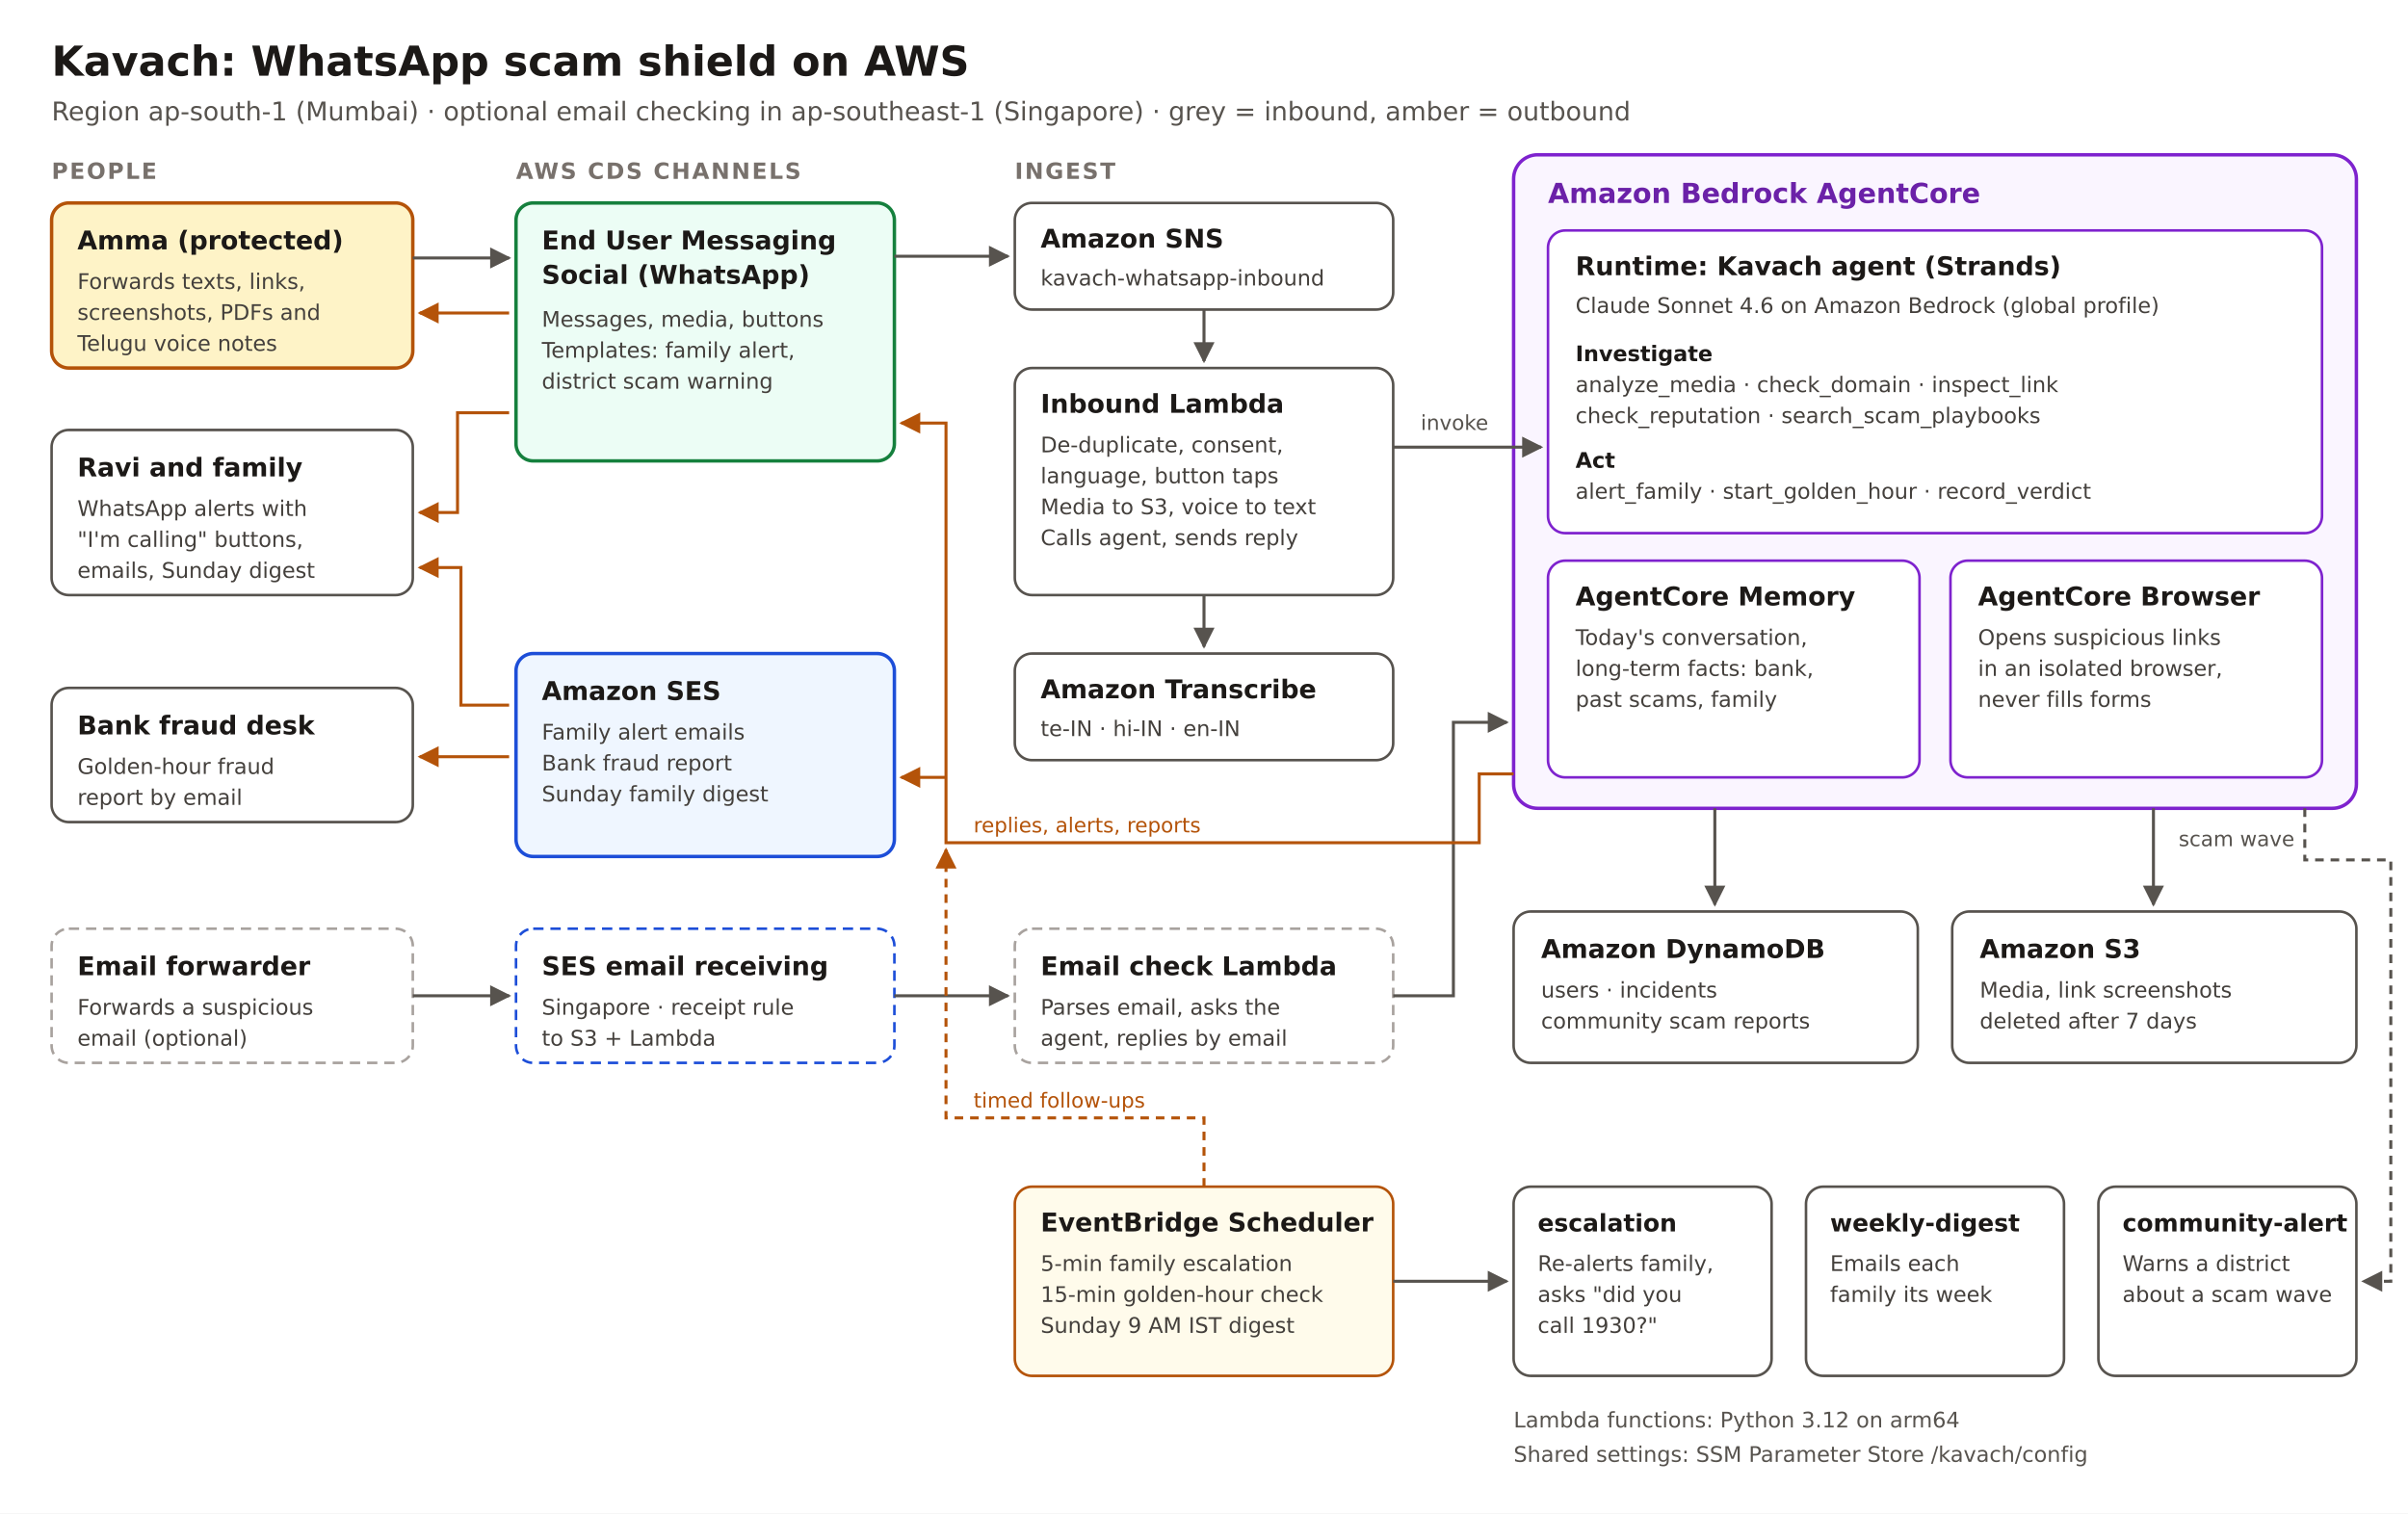
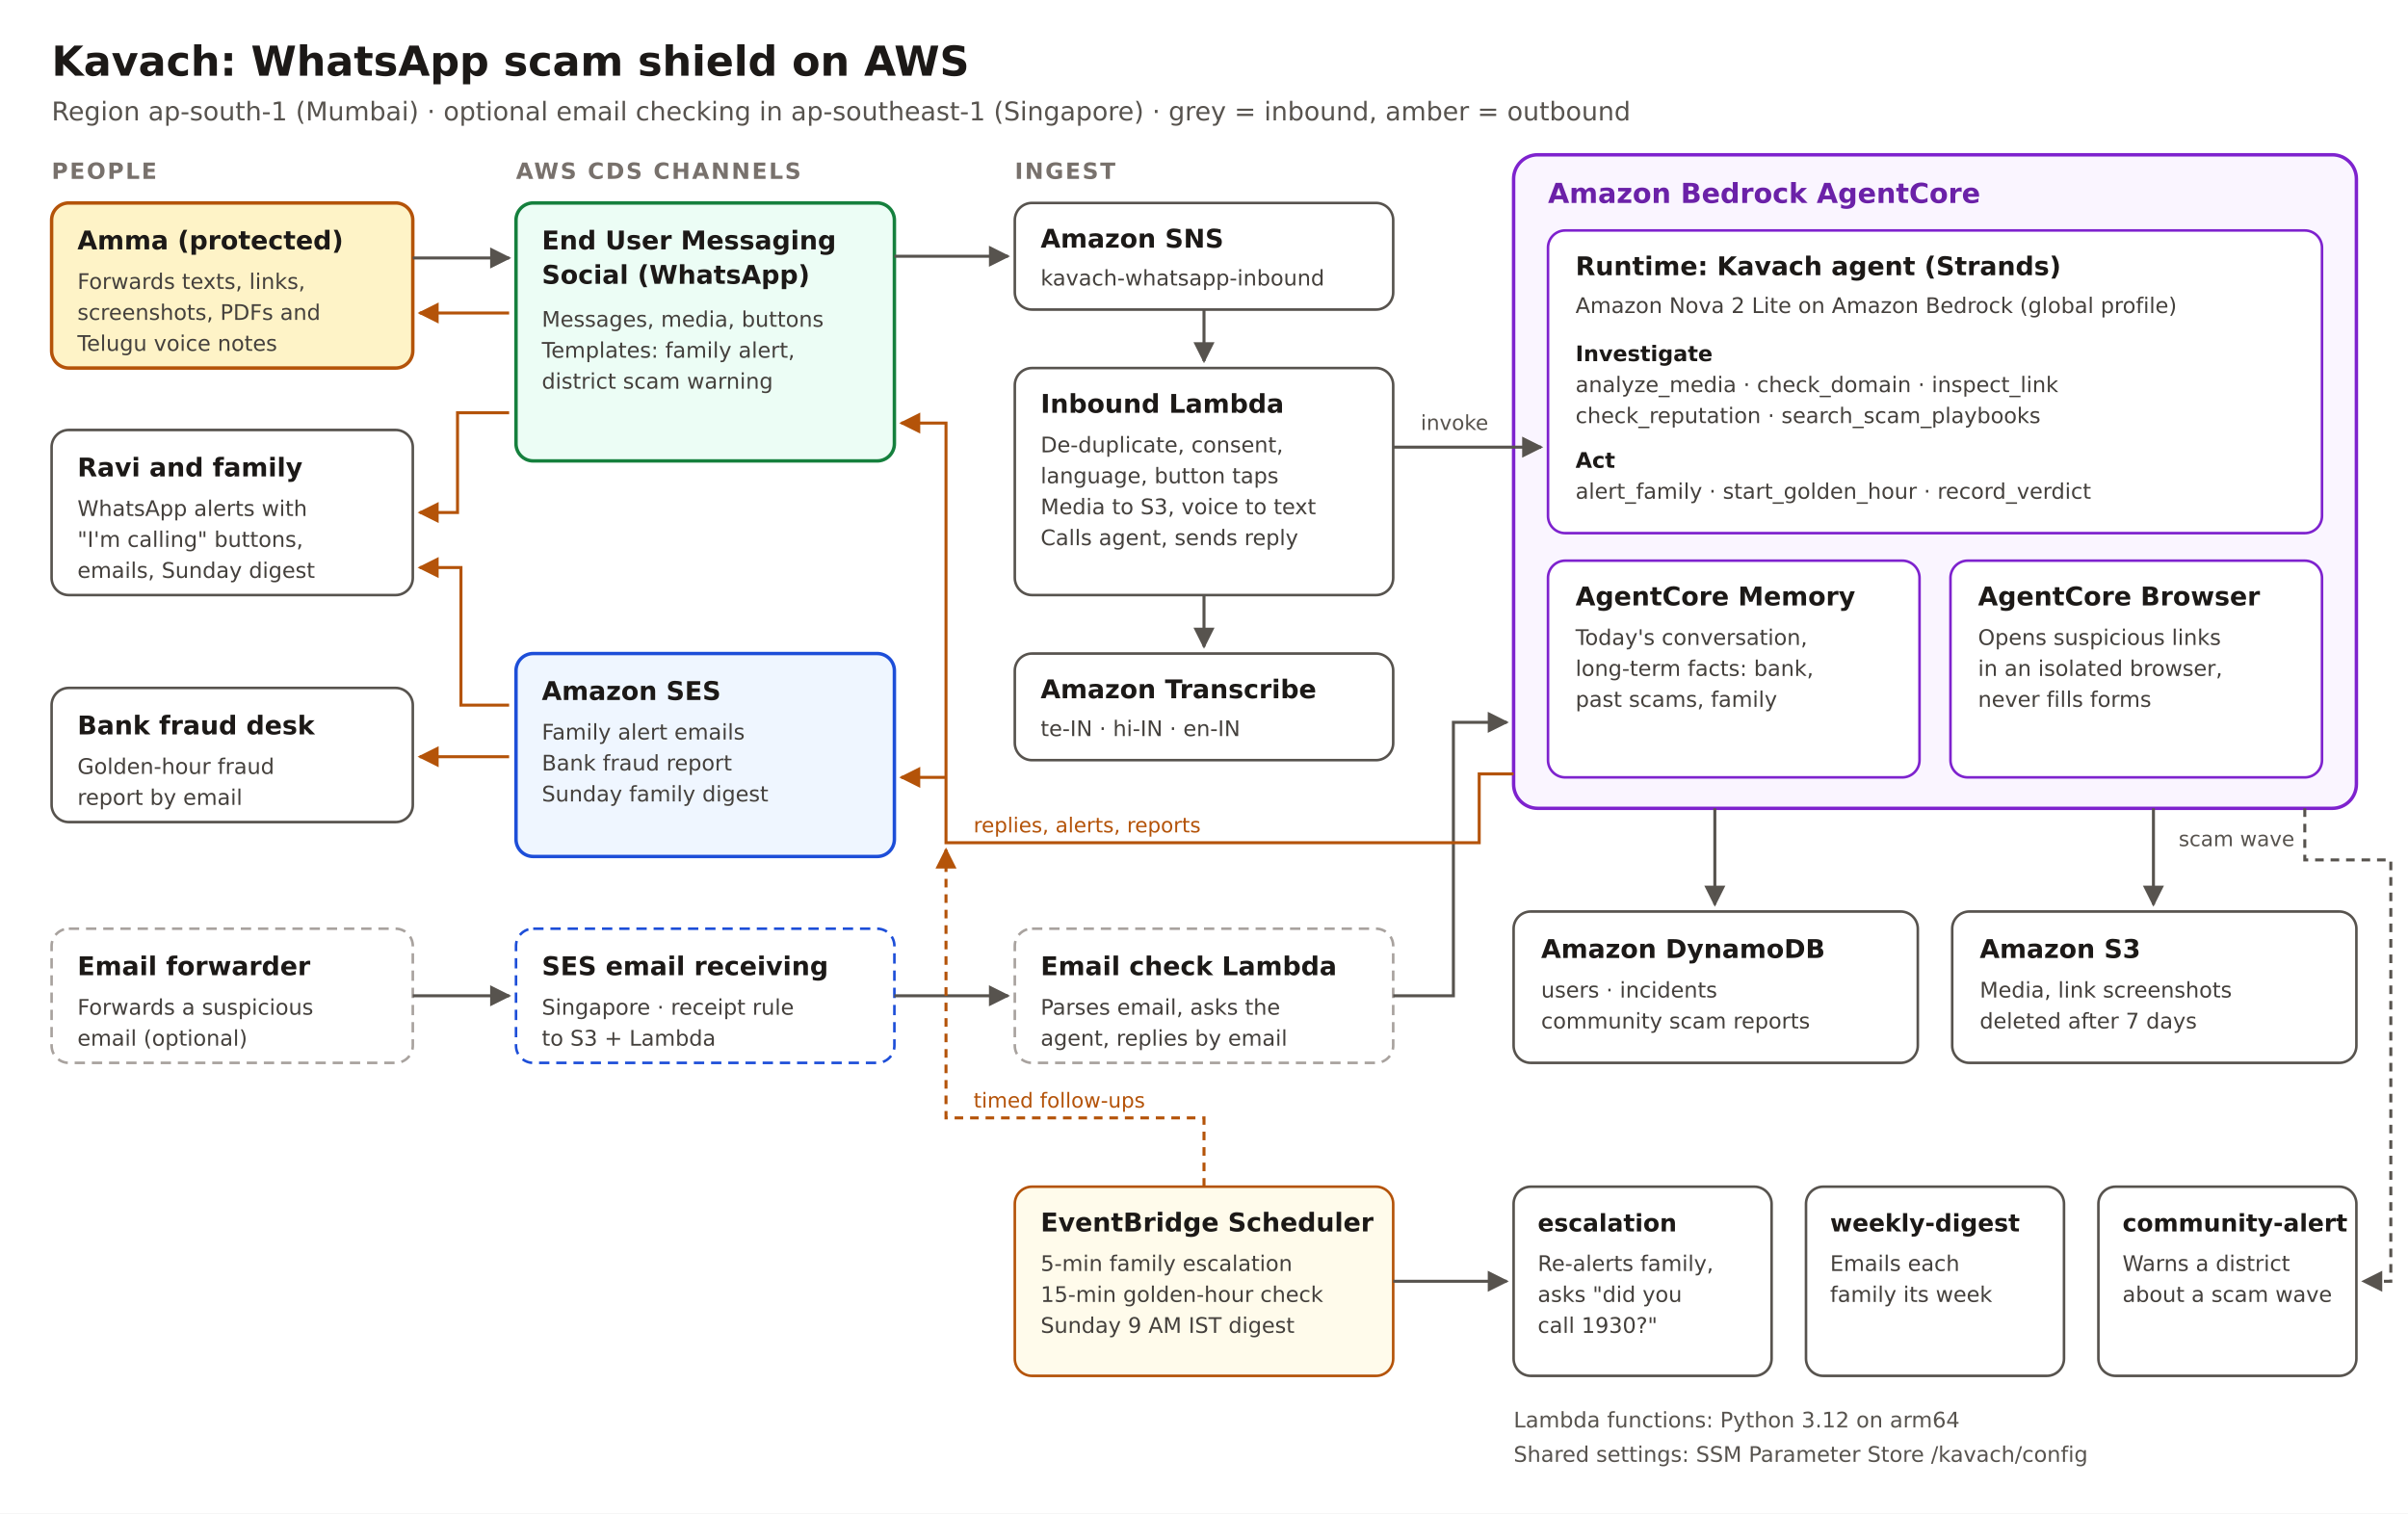
<svg xmlns="http://www.w3.org/2000/svg" viewBox="0 0 1400 880" width="1400" height="880" font-family="DejaVu Sans, Arial, Helvetica, sans-serif">
  <defs>
    <marker id="arrow" viewBox="0 0 10 10" refX="9" refY="5" markerWidth="7" markerHeight="7" orient="auto-start-reverse">
      <path d="M0 0L10 5L0 10z" fill="#57534e" />
    </marker>
    <marker id="arrow-out" viewBox="0 0 10 10" refX="9" refY="5" markerWidth="7" markerHeight="7" orient="auto-start-reverse">
      <path d="M0 0L10 5L0 10z" fill="#b45309" />
    </marker>
  </defs>
  <rect width="1400" height="880" fill="#ffffff" />
  <text x="30" y="44" font-size="24" font-weight="700" fill="#1c1917">Kavach: WhatsApp scam shield on AWS</text>
  <text x="30" y="70" font-size="15" fill="#57534e">Region ap-south-1 (Mumbai) · optional email checking in ap-southeast-1 (Singapore) · grey = inbound, amber = outbound</text>
  <text x="30" y="104" font-size="13" font-weight="700" fill="#78716c" letter-spacing="1">PEOPLE</text>
  <text x="300" y="104" font-size="13" font-weight="700" fill="#78716c" letter-spacing="1">AWS CDS CHANNELS</text>
  <text x="590" y="104" font-size="13" font-weight="700" fill="#78716c" letter-spacing="1">INGEST</text>
  <g>
    <rect x="30" y="118" width="210" height="96" rx="10" fill="#fef3c7" stroke="#b45309" stroke-width="2" />
    <text x="45" y="145" font-size="15" font-weight="700" fill="#1c1917">Amma (protected)</text>
    <text x="45" y="168" font-size="12.5" fill="#44403c">Forwards texts, links,</text>
    <text x="45" y="186" font-size="12.5" fill="#44403c">screenshots, PDFs and</text>
    <text x="45" y="204" font-size="12.5" fill="#44403c">Telugu voice notes</text>
  </g>
  <g>
    <rect x="30" y="250" width="210" height="96" rx="10" fill="#ffffff" stroke="#57534e" stroke-width="1.5" />
    <text x="45" y="277" font-size="15" font-weight="700" fill="#1c1917">Ravi and family</text>
    <text x="45" y="300" font-size="12.5" fill="#44403c">WhatsApp alerts with</text>
    <text x="45" y="318" font-size="12.5" fill="#44403c">"I'm calling" buttons,</text>
    <text x="45" y="336" font-size="12.5" fill="#44403c">emails, Sunday digest</text>
  </g>
  <g>
    <rect x="30" y="400" width="210" height="78" rx="10" fill="#ffffff" stroke="#57534e" stroke-width="1.5" />
    <text x="45" y="427" font-size="15" font-weight="700" fill="#1c1917">Bank fraud desk</text>
    <text x="45" y="450" font-size="12.5" fill="#44403c">Golden-hour fraud</text>
    <text x="45" y="468" font-size="12.5" fill="#44403c">report by email</text>
  </g>
  <g>
    <rect x="30" y="540" width="210" height="78" rx="10" fill="#ffffff" stroke="#a8a29e" stroke-width="1.5" stroke-dasharray="6 4" />
    <text x="45" y="567" font-size="15" font-weight="700" fill="#1c1917">Email forwarder</text>
    <text x="45" y="590" font-size="12.5" fill="#44403c">Forwards a suspicious</text>
    <text x="45" y="608" font-size="12.5" fill="#44403c">email (optional)</text>
  </g>
  <g>
    <rect x="300" y="118" width="220" height="150" rx="10" fill="#ecfdf5" stroke="#15803d" stroke-width="2" />
    <text x="315" y="145" font-size="15" font-weight="700" fill="#1c1917">End User Messaging</text>
    <text x="315" y="165" font-size="15" font-weight="700" fill="#1c1917">Social (WhatsApp)</text>
    <text x="315" y="190" font-size="12.5" fill="#44403c">Messages, media, buttons</text>
    <text x="315" y="208" font-size="12.5" fill="#44403c">Templates: family alert,</text>
    <text x="315" y="226" font-size="12.5" fill="#44403c">district scam warning</text>
  </g>
  <g>
    <rect x="300" y="380" width="220" height="118" rx="10" fill="#eff6ff" stroke="#1d4ed8" stroke-width="2" />
    <text x="315" y="407" font-size="15" font-weight="700" fill="#1c1917">Amazon SES</text>
    <text x="315" y="430" font-size="12.5" fill="#44403c">Family alert emails</text>
    <text x="315" y="448" font-size="12.5" fill="#44403c">Bank fraud report</text>
    <text x="315" y="466" font-size="12.5" fill="#44403c">Sunday family digest</text>
  </g>
  <g>
    <rect x="300" y="540" width="220" height="78" rx="10" fill="#ffffff" stroke="#1d4ed8" stroke-width="1.5" stroke-dasharray="6 4" />
    <text x="315" y="567" font-size="15" font-weight="700" fill="#1c1917">SES email receiving</text>
    <text x="315" y="590" font-size="12.5" fill="#44403c">Singapore · receipt rule</text>
    <text x="315" y="608" font-size="12.5" fill="#44403c">to S3 + Lambda</text>
  </g>
  <g>
    <rect x="590" y="118" width="220" height="62" rx="10" fill="#ffffff" stroke="#57534e" stroke-width="1.5" />
    <text x="605" y="144" font-size="15" font-weight="700" fill="#1c1917">Amazon SNS</text>
    <text x="605" y="166" font-size="12.5" fill="#44403c">kavach-whatsapp-inbound</text>
  </g>
  <g>
    <rect x="590" y="214" width="220" height="132" rx="10" fill="#ffffff" stroke="#57534e" stroke-width="1.5" />
    <text x="605" y="240" font-size="15" font-weight="700" fill="#1c1917">Inbound Lambda</text>
    <text x="605" y="263" font-size="12.5" fill="#44403c">De-duplicate, consent,</text>
    <text x="605" y="281" font-size="12.5" fill="#44403c">language, button taps</text>
    <text x="605" y="299" font-size="12.5" fill="#44403c">Media to S3, voice to text</text>
    <text x="605" y="317" font-size="12.5" fill="#44403c">Calls agent, sends reply</text>
  </g>
  <g>
    <rect x="590" y="380" width="220" height="62" rx="10" fill="#ffffff" stroke="#57534e" stroke-width="1.5" />
    <text x="605" y="406" font-size="15" font-weight="700" fill="#1c1917">Amazon Transcribe</text>
    <text x="605" y="428" font-size="12.5" fill="#44403c">te-IN · hi-IN · en-IN</text>
  </g>
  <g>
    <rect x="590" y="540" width="220" height="78" rx="10" fill="#ffffff" stroke="#a8a29e" stroke-width="1.5" stroke-dasharray="6 4" />
    <text x="605" y="567" font-size="15" font-weight="700" fill="#1c1917">Email check Lambda</text>
    <text x="605" y="590" font-size="12.5" fill="#44403c">Parses email, asks the</text>
    <text x="605" y="608" font-size="12.5" fill="#44403c">agent, replies by email</text>
  </g>
  <g>
    <rect x="880" y="90" width="490" height="380" rx="14" fill="#faf5ff" stroke="#7e22ce" stroke-width="2" />
    <text x="900" y="118" font-size="16" font-weight="700" fill="#6b21a8">Amazon Bedrock AgentCore</text>
    <rect x="900" y="134" width="450" height="176" rx="10" fill="#ffffff" stroke="#7e22ce" stroke-width="1.5" />
    <text x="916" y="160" font-size="15" font-weight="700" fill="#1c1917">Runtime: Kavach agent (Strands)</text>
-     <text x="916" y="182" font-size="12.5" fill="#44403c">Claude Sonnet 4.6 on Amazon Bedrock (global profile)</text>
+     <text x="916" y="182" font-size="12.5" fill="#44403c">Amazon Nova 2 Lite on Amazon Bedrock (global profile)</text>
    <text x="916" y="210" font-size="12.5" font-weight="700" fill="#1c1917">Investigate</text>
    <text x="916" y="228" font-size="12.5" fill="#44403c">analyze_media · check_domain · inspect_link</text>
    <text x="916" y="246" font-size="12.5" fill="#44403c">check_reputation · search_scam_playbooks</text>
    <text x="916" y="272" font-size="12.5" font-weight="700" fill="#1c1917">Act</text>
    <text x="916" y="290" font-size="12.5" fill="#44403c">alert_family · start_golden_hour · record_verdict</text>
    <rect x="900" y="326" width="216" height="126" rx="10" fill="#ffffff" stroke="#7e22ce" stroke-width="1.5" />
    <text x="916" y="352" font-size="15" font-weight="700" fill="#1c1917">AgentCore Memory</text>
    <text x="916" y="375" font-size="12.5" fill="#44403c">Today's conversation,</text>
    <text x="916" y="393" font-size="12.5" fill="#44403c">long-term facts: bank,</text>
    <text x="916" y="411" font-size="12.5" fill="#44403c">past scams, family</text>
    <rect x="1134" y="326" width="216" height="126" rx="10" fill="#ffffff" stroke="#7e22ce" stroke-width="1.5" />
    <text x="1150" y="352" font-size="15" font-weight="700" fill="#1c1917">AgentCore Browser</text>
    <text x="1150" y="375" font-size="12.5" fill="#44403c">Opens suspicious links</text>
    <text x="1150" y="393" font-size="12.5" fill="#44403c">in an isolated browser,</text>
    <text x="1150" y="411" font-size="12.5" fill="#44403c">never fills forms</text>
  </g>
  <g>
    <rect x="880" y="530" width="235" height="88" rx="10" fill="#ffffff" stroke="#57534e" stroke-width="1.5" />
    <text x="896" y="557" font-size="15" font-weight="700" fill="#1c1917">Amazon DynamoDB</text>
    <text x="896" y="580" font-size="12.5" fill="#44403c">users · incidents</text>
    <text x="896" y="598" font-size="12.5" fill="#44403c">community scam reports</text>
  </g>
  <g>
    <rect x="1135" y="530" width="235" height="88" rx="10" fill="#ffffff" stroke="#57534e" stroke-width="1.5" />
    <text x="1151" y="557" font-size="15" font-weight="700" fill="#1c1917">Amazon S3</text>
    <text x="1151" y="580" font-size="12.5" fill="#44403c">Media, link screenshots</text>
    <text x="1151" y="598" font-size="12.5" fill="#44403c">deleted after 7 days</text>
  </g>
  <g>
    <rect x="590" y="690" width="220" height="110" rx="10" fill="#fffbeb" stroke="#b45309" stroke-width="1.5" />
    <text x="605" y="716" font-size="15" font-weight="700" fill="#1c1917">EventBridge Scheduler</text>
    <text x="605" y="739" font-size="12.5" fill="#44403c">5-min family escalation</text>
    <text x="605" y="757" font-size="12.5" fill="#44403c">15-min golden-hour check</text>
    <text x="605" y="775" font-size="12.5" fill="#44403c">Sunday 9 AM IST digest</text>
  </g>
  <g>
    <rect x="880" y="690" width="150" height="110" rx="10" fill="#ffffff" stroke="#57534e" stroke-width="1.5" />
    <text x="894" y="716" font-size="14" font-weight="700" fill="#1c1917">escalation</text>
    <text x="894" y="739" font-size="12.5" fill="#44403c">Re-alerts family,</text>
    <text x="894" y="757" font-size="12.5" fill="#44403c">asks "did you</text>
    <text x="894" y="775" font-size="12.5" fill="#44403c">call 1930?"</text>
  </g>
  <g>
    <rect x="1050" y="690" width="150" height="110" rx="10" fill="#ffffff" stroke="#57534e" stroke-width="1.5" />
    <text x="1064" y="716" font-size="14" font-weight="700" fill="#1c1917">weekly-digest</text>
    <text x="1064" y="739" font-size="12.5" fill="#44403c">Emails each</text>
    <text x="1064" y="757" font-size="12.5" fill="#44403c">family its week</text>
  </g>
  <g>
    <rect x="1220" y="690" width="150" height="110" rx="10" fill="#ffffff" stroke="#57534e" stroke-width="1.5" />
    <text x="1234" y="716" font-size="14" font-weight="700" fill="#1c1917">community-alert</text>
    <text x="1234" y="739" font-size="12.5" fill="#44403c">Warns a district</text>
    <text x="1234" y="757" font-size="12.5" fill="#44403c">about a scam wave</text>
  </g>
  <text x="880" y="830" font-size="12.5" fill="#57534e">Lambda functions: Python 3.12 on arm64</text>
  <text x="880" y="850" font-size="12.5" fill="#57534e">Shared settings: SSM Parameter Store /kavach/config</text>
  <g fill="none" stroke="#57534e" stroke-width="1.75">
    <path d="M240 150 H296" marker-end="url(#arrow)" />
    <path d="M520 149 H586" marker-end="url(#arrow)" />
    <path d="M700 180 V210" marker-end="url(#arrow)" />
    <path d="M700 346 V376" marker-end="url(#arrow)" />
    <path d="M810 260 H896" marker-end="url(#arrow)" />
    <path d="M240 579 H296" marker-end="url(#arrow)" />
    <path d="M520 579 H586" marker-end="url(#arrow)" />
    <path d="M810 579 H845 V420 H876" marker-end="url(#arrow)" />
    <path d="M997 470 V526" marker-end="url(#arrow)" />
    <path d="M1252 470 V526" marker-end="url(#arrow)" />
    <path d="M810 745 H876" marker-end="url(#arrow)" />
    <path d="M1340 470 V500 H1390 V745 H1374" stroke-dasharray="5 4" marker-end="url(#arrow)" />
  </g>
  <text x="826" y="250" font-size="12" fill="#57534e">invoke</text>
  <text x="1334" y="492" font-size="12" fill="#57534e" text-anchor="end">scam wave</text>
  <g fill="none" stroke="#b45309" stroke-width="1.75">
    <path d="M880 450 H860 V490 H550 V246 H524" marker-end="url(#arrow-out)" />
    <path d="M550 452 H524" marker-end="url(#arrow-out)" />
    <path d="M296 182 H270 V182 H244" marker-end="url(#arrow-out)" />
    <path d="M296 240 H266 V298 H244" marker-end="url(#arrow-out)" />
    <path d="M296 440 H244" marker-end="url(#arrow-out)" />
    <path d="M296 410 H268 V330 H244" marker-end="url(#arrow-out)" />
    <path d="M700 690 V650 H550 V494" marker-end="url(#arrow-out)" stroke-dasharray="5 4" />
  </g>
  <text x="566" y="484" font-size="12" fill="#b45309">replies, alerts, reports</text>
  <text x="566" y="644" font-size="12" fill="#b45309">timed follow-ups</text>
</svg>
